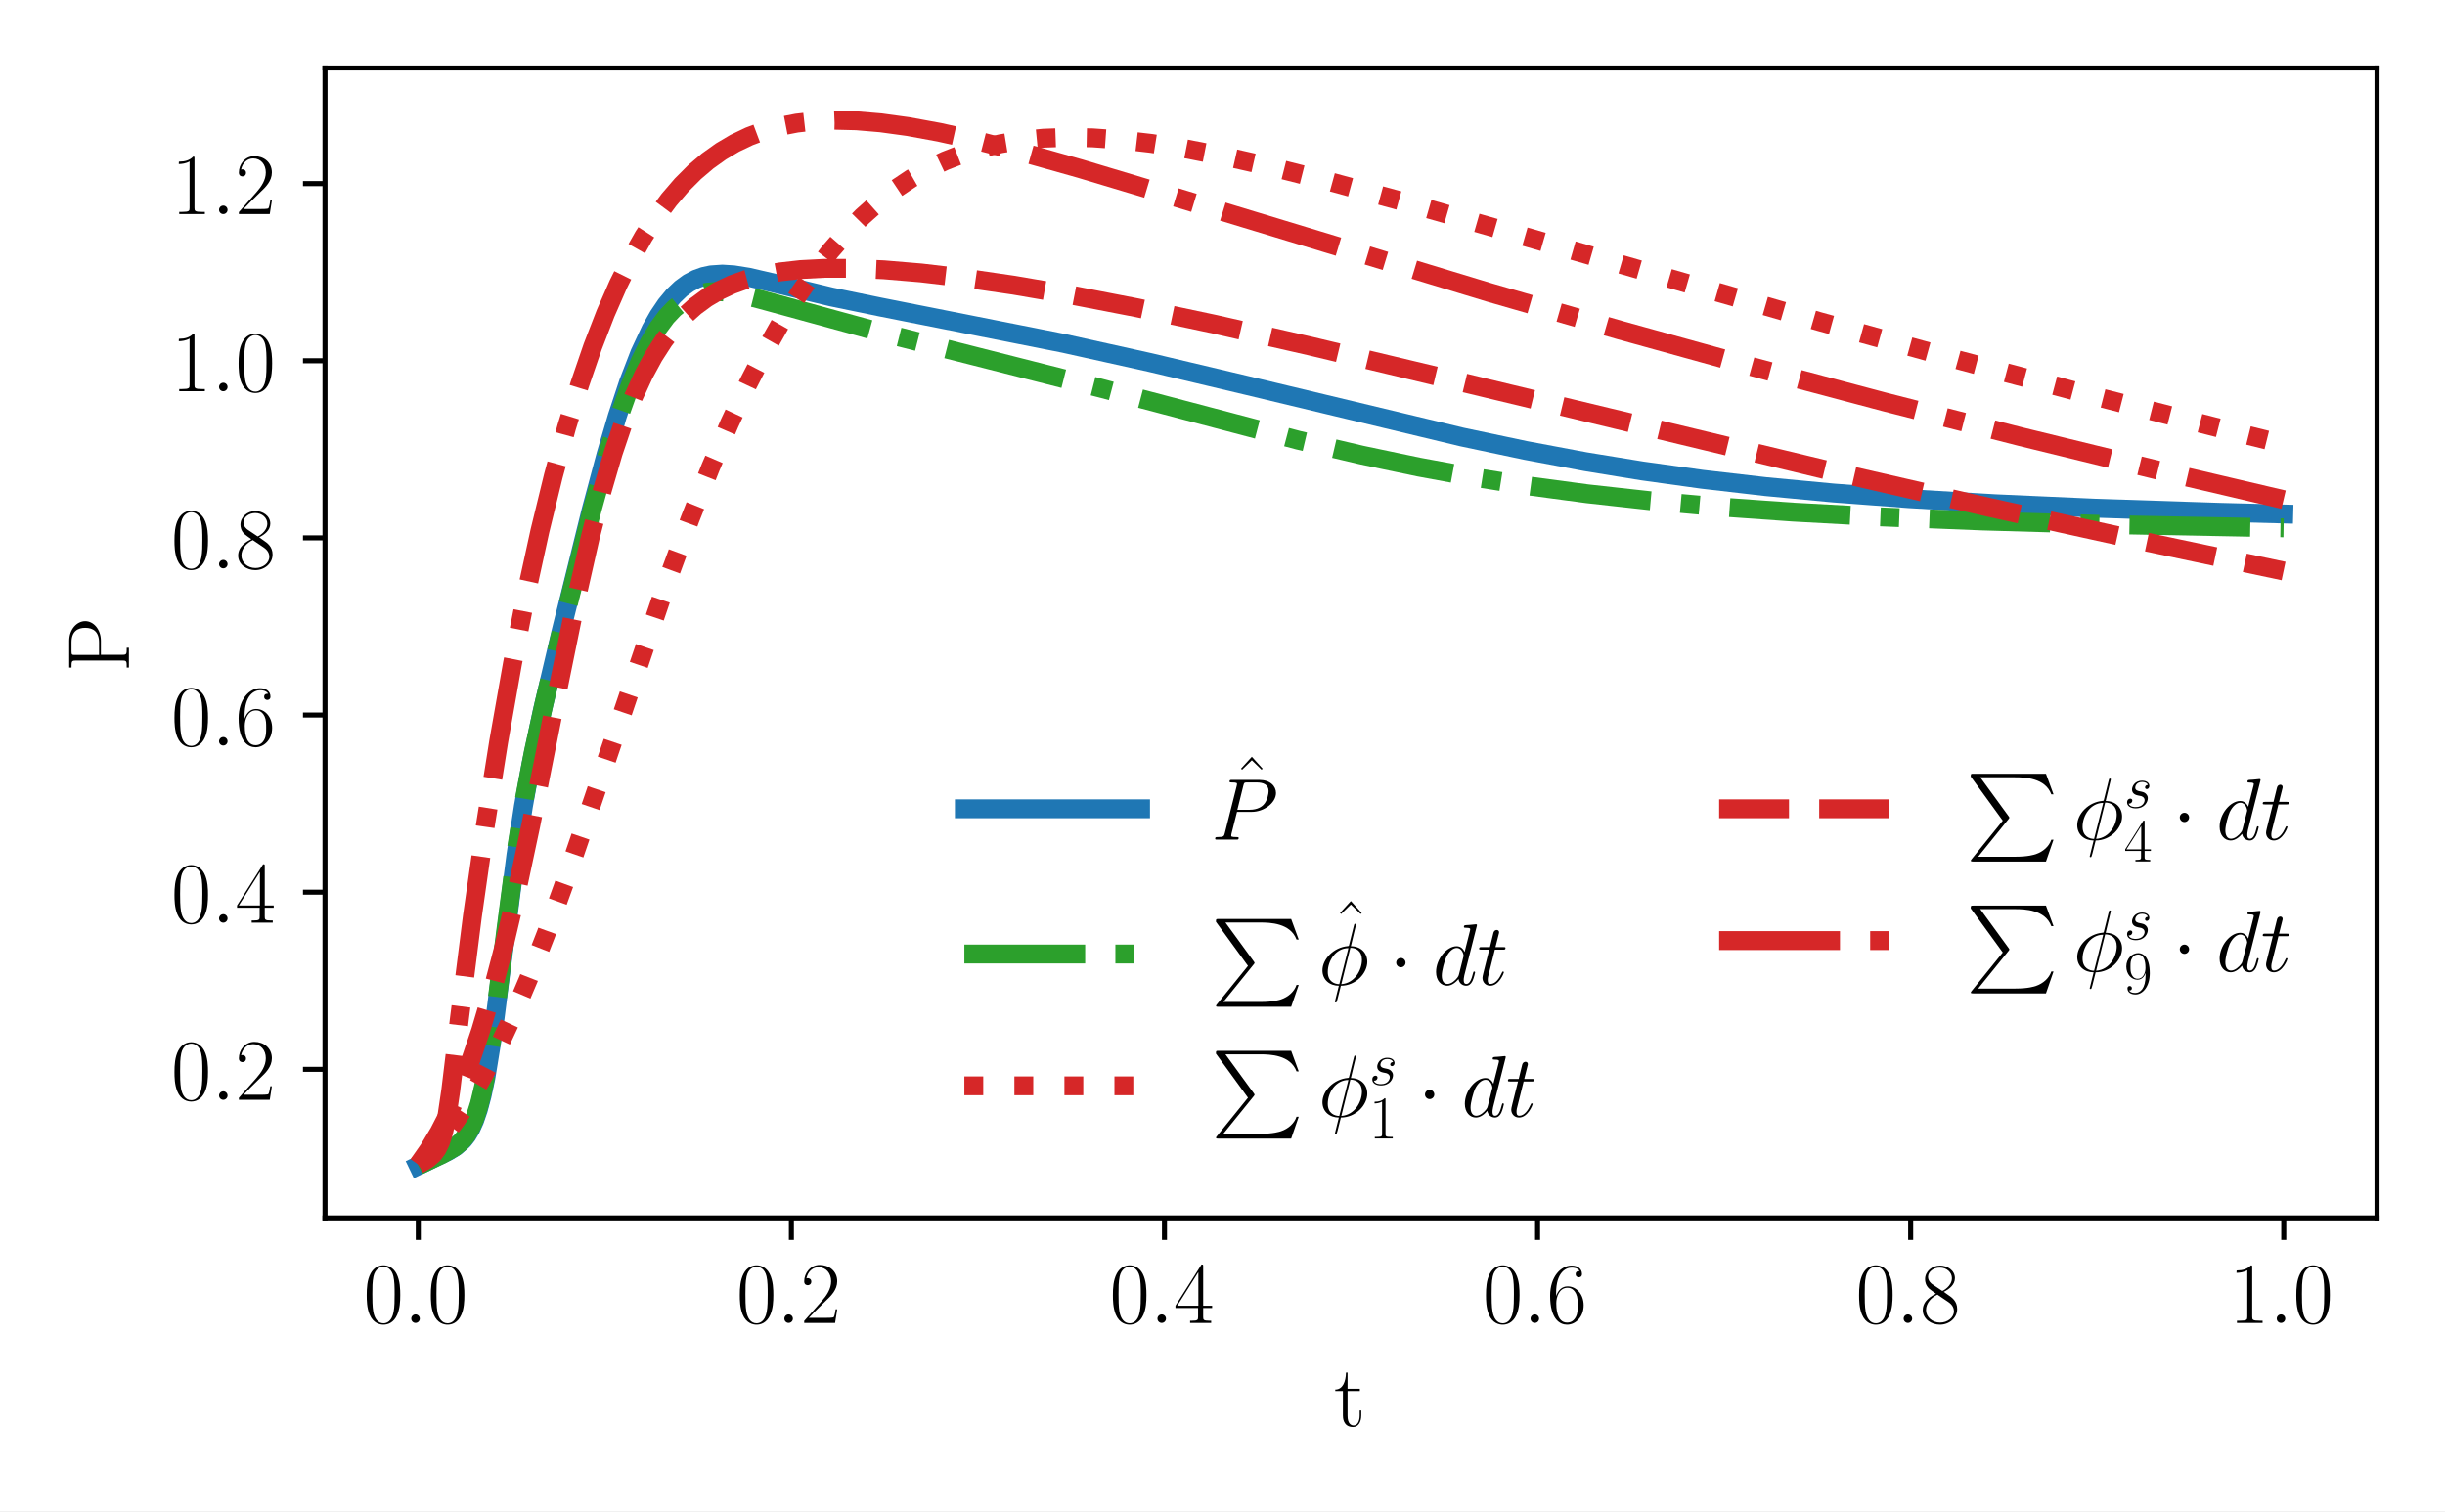
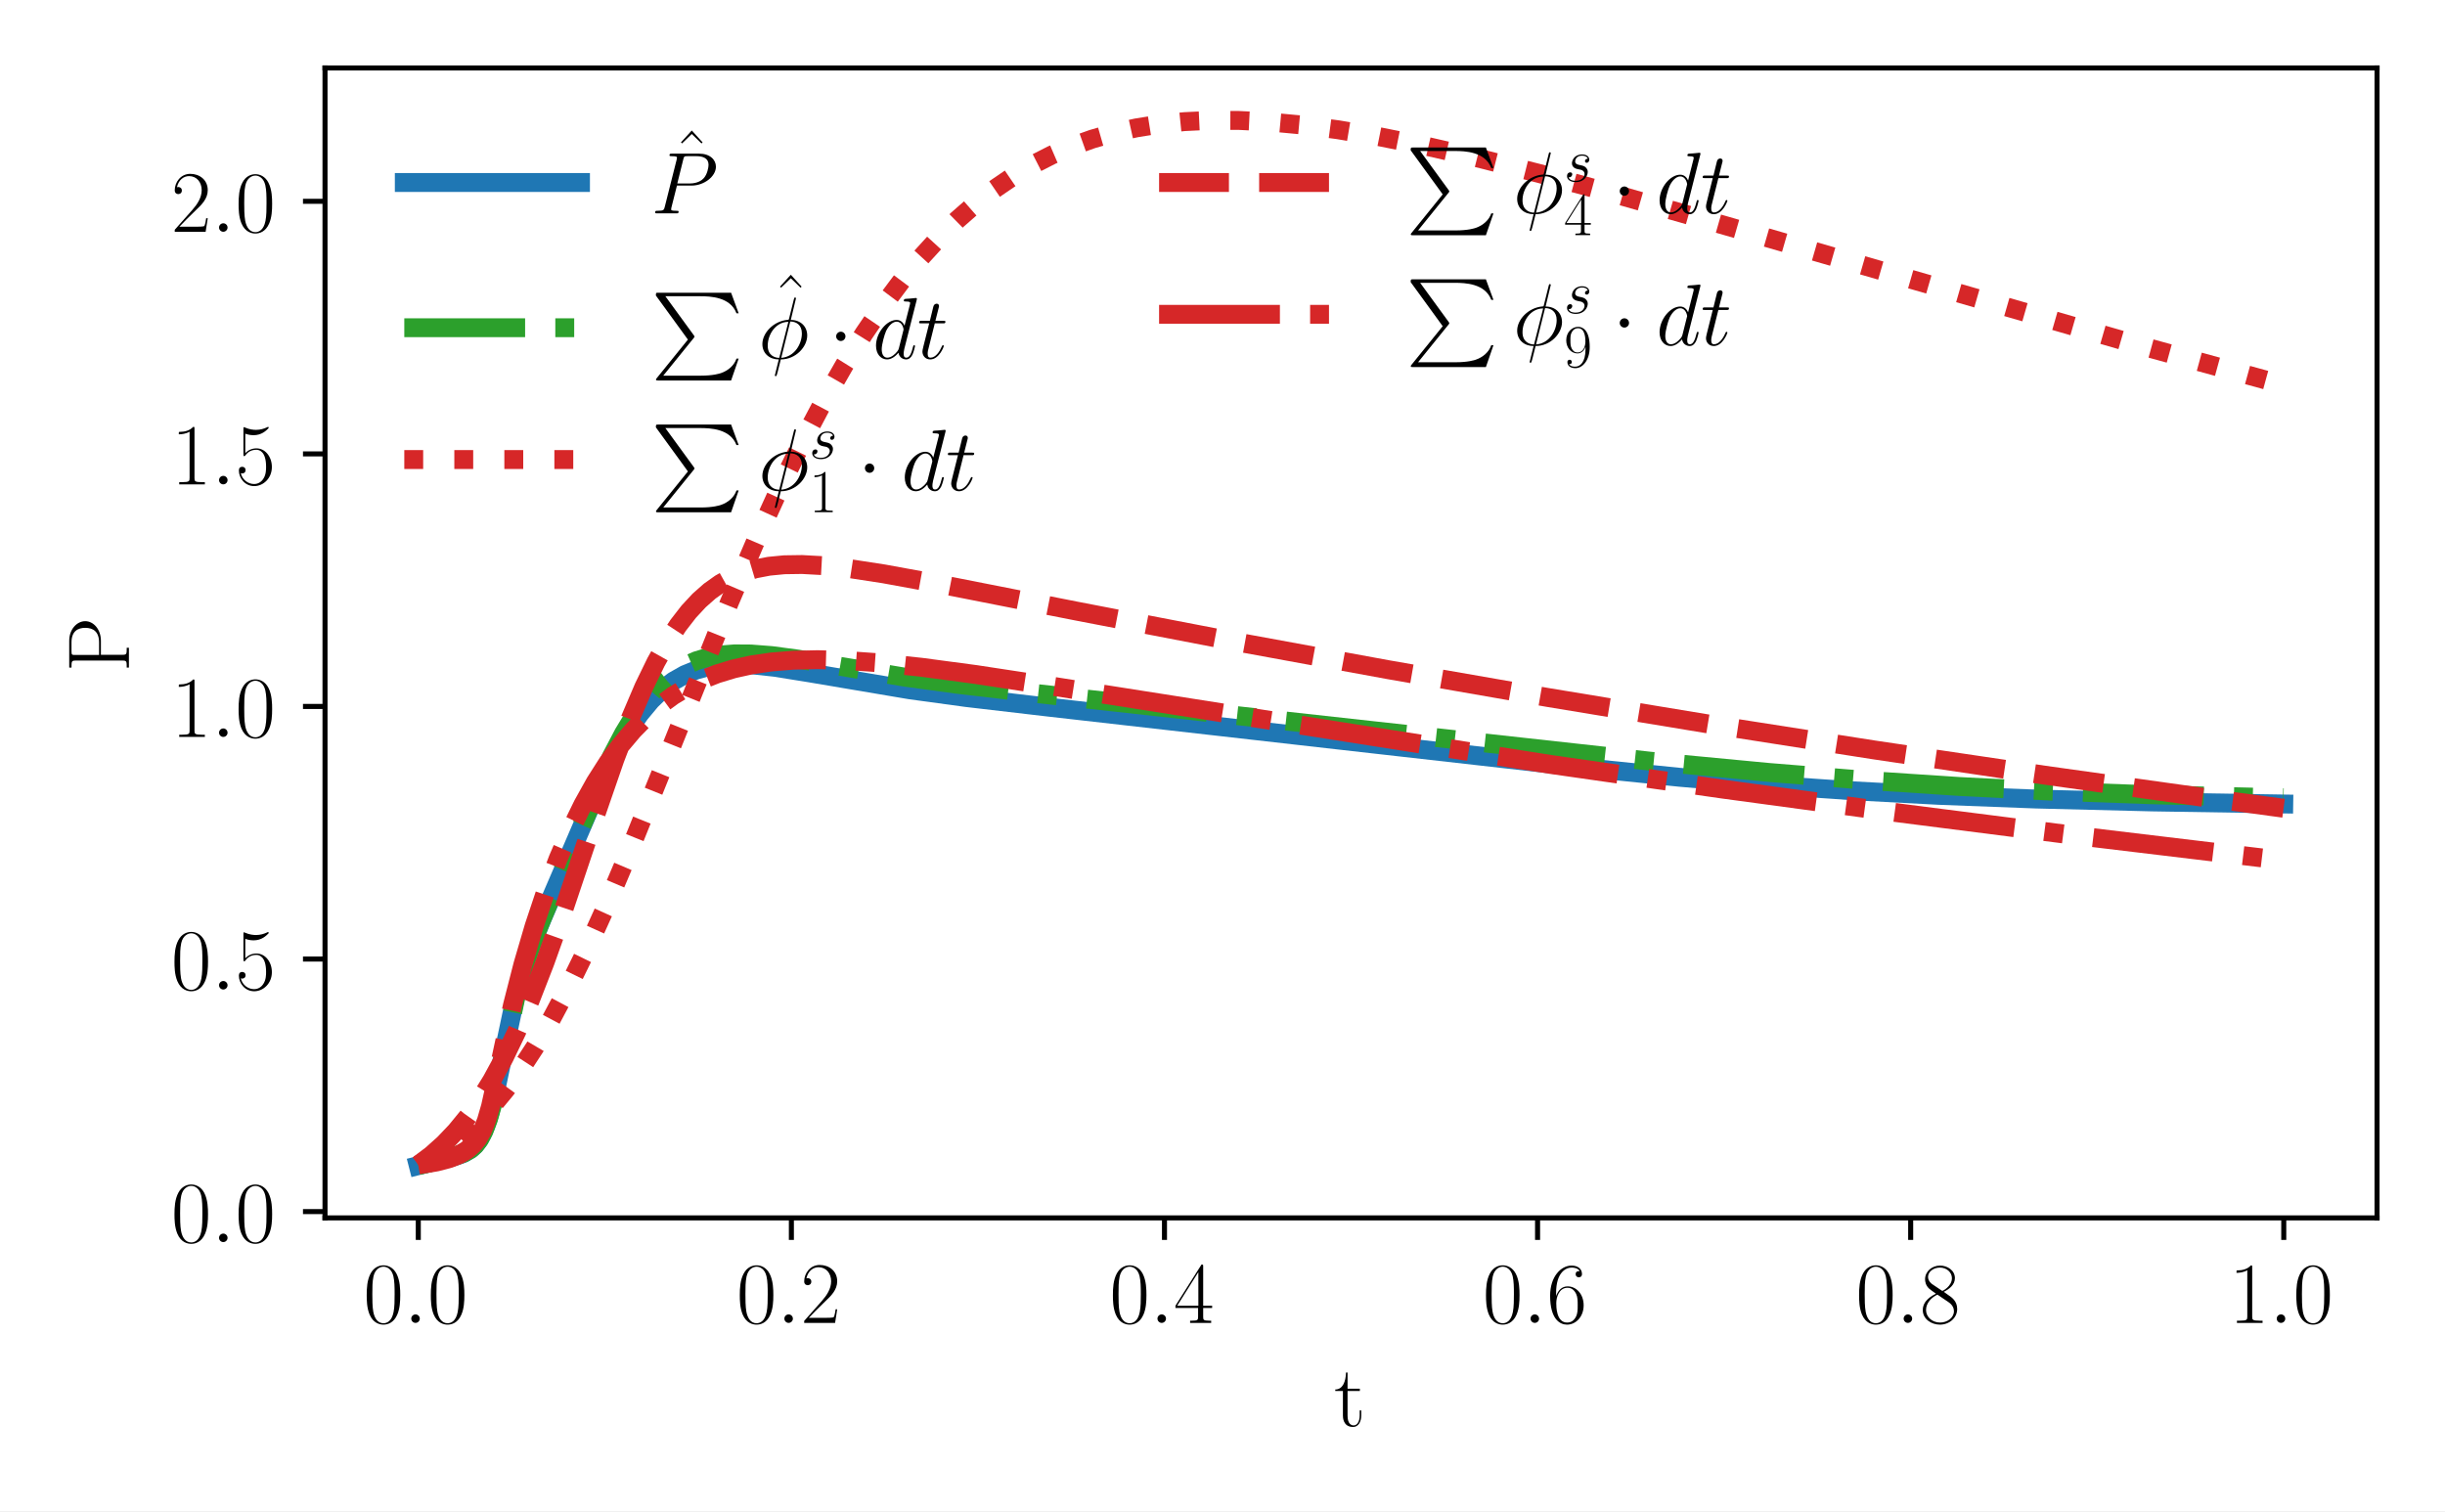
<svg xmlns="http://www.w3.org/2000/svg" xmlns:xlink="http://www.w3.org/1999/xlink" width="388.543pt" height="240.133pt" viewBox="0 0 388.543 240.133" version="1.1">
  <defs>
    <style type="text/css">*{stroke-linejoin: round; stroke-linecap: butt}</style>
  </defs>
  <g id="figure_1">
    <g id="patch_1">
      <path d="M 0 240.133  L 388.543 240.133  L 388.543 0  L 0 0  z " style="fill: #ffffff" />
    </g>
    <g id="axes_1">
      <g id="patch_2">
        <path d="M 51.648 193.537  L 377.743 193.537  L 377.743 10.8  L 51.648 10.8  z " style="fill: #ffffff" />
      </g>
      <g id="matplotlib.axis_1">
        <g id="xtick_1">
          <g id="line2d_1">
            <defs>
-               <path id="m89c9bf4380" d="M 0 0  L 0 3.5  " style="stroke: #000000; stroke-width: 0.8" />
-             </defs>
-             <g>
-               <use xlink:href="#m89c9bf4380" x="66.471" y="193.537" style="stroke: #000000; stroke-width: 0.8" />
+               <path id="mf6d05bd26b" d="M 0 0  L 0 3.5  " style="stroke: #000000; stroke-width: 0.8" />
+             </defs>
+             <g>
+               <use xlink:href="#mf6d05bd26b" x="66.471" y="193.537" style="stroke: #000000; stroke-width: 0.8" />
            </g>
          </g>
          <g id="text_1">
            <g transform="translate(57.74567 210.2228) scale(0.14 -0.14)">
              <defs>
                <path id="CMR17-30" d="M 2688 2025  C 2688 2416 2682 3080 2413 3591  C 2176 4039 1798 4198 1466 4198  C 1158 4198 768 4058 525 3597  C 269 3118 243 2524 243 2025  C 243 1661 250 1106 448 619  C 723 -39 1216 -128 1466 -128  C 1760 -128 2208 -7 2470 600  C 2662 1042 2688 1559 2688 2025  z M 1466 -26  C 1056 -26 813 325 723 812  C 653 1188 653 1738 653 2096  C 653 2588 653 2997 736 3387  C 858 3929 1216 4096 1466 4096  C 1728 4096 2067 3923 2189 3400  C 2272 3036 2278 2607 2278 2096  C 2278 1680 2278 1169 2202 792  C 2067 95 1690 -26 1466 -26  z " transform="scale(0.015625)" />
                <path id="CMMI12-3a" d="M 1178 307  C 1178 492 1024 619 870 619  C 685 619 557 466 557 313  C 557 128 710 0 864 0  C 1050 0 1178 153 1178 307  z " transform="scale(0.015625)" />
              </defs>
              <use xlink:href="#CMR17-30" transform="scale(0.996264)" />
              <use xlink:href="#CMMI12-3a" transform="translate(45.69048 0) scale(0.996264)" />
              <use xlink:href="#CMR17-30" transform="translate(72.78765 0) scale(0.996264)" />
            </g>
          </g>
        </g>
        <g id="xtick_2">
          <g id="line2d_2">
            <g>
-               <use xlink:href="#m89c9bf4380" x="125.761" y="193.537" style="stroke: #000000; stroke-width: 0.8" />
+               <use xlink:href="#mf6d05bd26b" x="125.761" y="193.537" style="stroke: #000000; stroke-width: 0.8" />
            </g>
          </g>
          <g id="text_2">
            <g transform="translate(117.0356 210.2228) scale(0.14 -0.14)">
              <defs>
                <path id="CMR17-32" d="M 2669 989  L 2554 989  C 2490 536 2438 459 2413 420  C 2381 369 1920 369 1830 369  L 602 369  C 832 619 1280 1072 1824 1597  C 2214 1967 2669 2402 2669 3035  C 2669 3790 2067 4224 1395 4224  C 691 4224 262 3604 262 3030  C 262 2780 448 2748 525 2748  C 589 2748 781 2787 781 3010  C 781 3207 614 3264 525 3264  C 486 3264 448 3258 422 3245  C 544 3790 915 4058 1306 4058  C 1862 4058 2227 3617 2227 3035  C 2227 2479 1901 2000 1536 1584  L 262 146  L 262 0  L 2515 0  L 2669 989  z " transform="scale(0.015625)" />
              </defs>
              <use xlink:href="#CMR17-30" transform="scale(0.996264)" />
              <use xlink:href="#CMMI12-3a" transform="translate(45.69048 0) scale(0.996264)" />
              <use xlink:href="#CMR17-32" transform="translate(72.78765 0) scale(0.996264)" />
            </g>
          </g>
        </g>
        <g id="xtick_3">
          <g id="line2d_3">
            <g>
-               <use xlink:href="#m89c9bf4380" x="185.051" y="193.537" style="stroke: #000000; stroke-width: 0.8" />
+               <use xlink:href="#mf6d05bd26b" x="185.051" y="193.537" style="stroke: #000000; stroke-width: 0.8" />
            </g>
          </g>
          <g id="text_3">
            <g transform="translate(176.3255 210.2228) scale(0.14 -0.14)">
              <defs>
                <path id="CMR17-34" d="M 2150 4122  C 2150 4256 2144 4256 2029 4256  L 128 1254  L 128 1088  L 1779 1088  L 1779 457  C 1779 224 1766 160 1318 160  L 1197 160  L 1197 0  C 1402 0 1747 0 1965 0  C 2182 0 2528 0 2733 0  L 2733 160  L 2611 160  C 2163 160 2150 224 2150 457  L 2150 1088  L 2803 1088  L 2803 1254  L 2150 1254  L 2150 4122  z M 1798 3703  L 1798 1254  L 256 1254  L 1798 3703  z " transform="scale(0.015625)" />
              </defs>
              <use xlink:href="#CMR17-30" transform="scale(0.996264)" />
              <use xlink:href="#CMMI12-3a" transform="translate(45.69048 0) scale(0.996264)" />
              <use xlink:href="#CMR17-34" transform="translate(72.78765 0) scale(0.996264)" />
            </g>
          </g>
        </g>
        <g id="xtick_4">
          <g id="line2d_4">
            <g>
-               <use xlink:href="#m89c9bf4380" x="244.341" y="193.537" style="stroke: #000000; stroke-width: 0.8" />
+               <use xlink:href="#mf6d05bd26b" x="244.341" y="193.537" style="stroke: #000000; stroke-width: 0.8" />
            </g>
          </g>
          <g id="text_4">
            <g transform="translate(235.6154 210.2228) scale(0.14 -0.14)">
              <defs>
                <path id="CMR17-36" d="M 678 2176  C 678 3690 1395 4032 1811 4032  C 1946 4032 2272 4009 2400 3776  C 2298 3776 2106 3776 2106 3553  C 2106 3381 2246 3323 2336 3323  C 2394 3323 2566 3348 2566 3560  C 2566 3954 2246 4179 1805 4179  C 1043 4179 243 3390 243 1984  C 243 253 966 -128 1478 -128  C 2099 -128 2688 427 2688 1283  C 2688 2081 2170 2662 1517 2662  C 1126 2662 838 2407 678 1960  L 678 2176  z M 1478 25  C 691 25 691 1200 691 1436  C 691 1896 909 2560 1504 2560  C 1613 2560 1926 2560 2138 2120  C 2253 1870 2253 1609 2253 1289  C 2253 944 2253 690 2118 434  C 1978 171 1773 25 1478 25  z " transform="scale(0.015625)" />
              </defs>
              <use xlink:href="#CMR17-30" transform="scale(0.996264)" />
              <use xlink:href="#CMMI12-3a" transform="translate(45.69048 0) scale(0.996264)" />
              <use xlink:href="#CMR17-36" transform="translate(72.78765 0) scale(0.996264)" />
            </g>
          </g>
        </g>
        <g id="xtick_5">
          <g id="line2d_5">
            <g>
-               <use xlink:href="#m89c9bf4380" x="303.631" y="193.537" style="stroke: #000000; stroke-width: 0.8" />
+               <use xlink:href="#mf6d05bd26b" x="303.631" y="193.537" style="stroke: #000000; stroke-width: 0.8" />
            </g>
          </g>
          <g id="text_5">
            <g transform="translate(294.9053 210.2228) scale(0.14 -0.14)">
              <defs>
                <path id="CMR17-38" d="M 1741 2264  C 2144 2467 2554 2773 2554 3263  C 2554 3841 1990 4179 1472 4179  C 890 4179 378 3759 378 3180  C 378 3021 416 2747 666 2505  C 730 2442 998 2251 1171 2130  C 883 1983 211 1634 211 934  C 211 279 838 -128 1459 -128  C 2144 -128 2720 362 2720 1010  C 2720 1590 2330 1857 2074 2029  L 1741 2264  z M 902 2822  C 851 2854 595 3051 595 3351  C 595 3739 998 4032 1459 4032  C 1965 4032 2336 3676 2336 3262  C 2336 2669 1670 2331 1638 2331  C 1632 2331 1626 2331 1574 2370  L 902 2822  z M 2080 1519  C 2176 1449 2483 1240 2483 851  C 2483 381 2010 25 1472 25  C 890 25 448 438 448 940  C 448 1443 838 1862 1280 2060  L 2080 1519  z " transform="scale(0.015625)" />
              </defs>
              <use xlink:href="#CMR17-30" transform="scale(0.996264)" />
              <use xlink:href="#CMMI12-3a" transform="translate(45.69048 0) scale(0.996264)" />
              <use xlink:href="#CMR17-38" transform="translate(72.78765 0) scale(0.996264)" />
            </g>
          </g>
        </g>
        <g id="xtick_6">
          <g id="line2d_6">
            <g>
-               <use xlink:href="#m89c9bf4380" x="362.92" y="193.537" style="stroke: #000000; stroke-width: 0.8" />
+               <use xlink:href="#mf6d05bd26b" x="362.92" y="193.537" style="stroke: #000000; stroke-width: 0.8" />
            </g>
          </g>
          <g id="text_6">
            <g transform="translate(354.1952 210.2228) scale(0.14 -0.14)">
              <defs>
                <path id="CMR17-31" d="M 1702 4058  C 1702 4192 1696 4192 1606 4192  C 1357 3916 979 3827 621 3827  C 602 3827 570 3827 563 3808  C 557 3795 557 3782 557 3648  C 755 3648 1088 3686 1344 3839  L 1344 461  C 1344 236 1331 160 781 160  L 589 160  L 589 0  C 896 0 1216 0 1523 0  C 1830 0 2150 0 2458 0  L 2458 160  L 2266 160  C 1715 160 1702 230 1702 458  L 1702 4058  z " transform="scale(0.015625)" />
              </defs>
              <use xlink:href="#CMR17-31" transform="scale(0.996264)" />
              <use xlink:href="#CMMI12-3a" transform="translate(45.69048 0) scale(0.996264)" />
              <use xlink:href="#CMR17-30" transform="translate(72.78765 0) scale(0.996264)" />
            </g>
          </g>
        </g>
        <g id="text_7">
          <g transform="translate(212.0402 226.6207) scale(0.14 -0.14)">
            <defs>
              <path id="CMR17-74" d="M 966 2560  L 1862 2560  L 1862 2725  L 966 2725  L 966 3904  L 851 3904  C 838 3245 614 2668 70 2668  L 70 2560  L 627 2560  L 627 771  C 627 650 627 -64 1370 -64  C 1747 -64 1965 306 1965 777  L 1965 1140  L 1850 1140  L 1850 783  C 1850 344 1677 51 1408 51  C 1222 51 966 178 966 758  L 966 2560  z " transform="scale(0.015625)" />
            </defs>
            <use xlink:href="#CMR17-74" transform="scale(0.996264)" />
          </g>
        </g>
      </g>
      <g id="matplotlib.axis_2">
        <g id="ytick_1">
          <g id="line2d_7">
            <defs>
-               <path id="mfe5c3c0746" d="M 0 0  L -3.5 0  " style="stroke: #000000; stroke-width: 0.8" />
-             </defs>
-             <g>
-               <use xlink:href="#mfe5c3c0746" x="51.648" y="169.929" style="stroke: #000000; stroke-width: 0.8" />
+               <path id="m26bd24dd8b" d="M 0 0  L -3.5 0  " style="stroke: #000000; stroke-width: 0.8" />
+             </defs>
+             <g>
+               <use xlink:href="#m26bd24dd8b" x="51.648" y="192.539" style="stroke: #000000; stroke-width: 0.8" />
            </g>
          </g>
          <g id="text_8">
-             <g transform="translate(27.1979 174.772) scale(0.14 -0.14)">
-               <use xlink:href="#CMR17-30" transform="scale(0.996264)" />
-               <use xlink:href="#CMMI12-3a" transform="translate(45.69048 0) scale(0.996264)" />
-               <use xlink:href="#CMR17-32" transform="translate(72.78765 0) scale(0.996264)" />
+             <g transform="translate(27.1979 197.3815) scale(0.14 -0.14)">
+               <use xlink:href="#CMR17-30" transform="scale(0.996264)" />
+               <use xlink:href="#CMMI12-3a" transform="translate(45.69048 0) scale(0.996264)" />
+               <use xlink:href="#CMR17-30" transform="translate(72.78765 0) scale(0.996264)" />
            </g>
          </g>
        </g>
        <g id="ytick_2">
          <g id="line2d_8">
            <g>
-               <use xlink:href="#mfe5c3c0746" x="51.648" y="141.779" style="stroke: #000000; stroke-width: 0.8" />
+               <use xlink:href="#m26bd24dd8b" x="51.648" y="152.401" style="stroke: #000000; stroke-width: 0.8" />
            </g>
          </g>
          <g id="text_9">
-             <g transform="translate(27.1979 146.6217) scale(0.14 -0.14)">
-               <use xlink:href="#CMR17-30" transform="scale(0.996264)" />
-               <use xlink:href="#CMMI12-3a" transform="translate(45.69048 0) scale(0.996264)" />
-               <use xlink:href="#CMR17-34" transform="translate(72.78765 0) scale(0.996264)" />
+             <g transform="translate(27.1979 157.244) scale(0.14 -0.14)">
+               <defs>
+                 <path id="CMR17-35" d="M 730 3692  C 794 3666 1056 3584 1325 3584  C 1920 3584 2246 3911 2432 4100  C 2432 4157 2432 4192 2394 4192  C 2387 4192 2374 4192 2323 4163  C 2099 4058 1837 3973 1517 3973  C 1325 3973 1037 3999 723 4139  C 653 4171 640 4171 634 4171  C 602 4171 595 4164 595 4037  L 595 2203  C 595 2089 595 2057 659 2057  C 691 2057 704 2070 736 2114  C 941 2401 1222 2522 1542 2522  C 1766 2522 2246 2382 2246 1289  C 2246 1085 2246 715 2054 421  C 1894 159 1645 25 1370 25  C 947 25 518 320 403 814  C 429 807 480 795 506 795  C 589 795 749 840 749 1038  C 749 1210 627 1280 506 1280  C 358 1280 262 1190 262 1011  C 262 454 704 -128 1382 -128  C 2042 -128 2669 440 2669 1264  C 2669 2030 2170 2624 1549 2624  C 1222 2624 947 2503 730 2274  L 730 3692  z " transform="scale(0.015625)" />
+               </defs>
+               <use xlink:href="#CMR17-30" transform="scale(0.996264)" />
+               <use xlink:href="#CMMI12-3a" transform="translate(45.69048 0) scale(0.996264)" />
+               <use xlink:href="#CMR17-35" transform="translate(72.78765 0) scale(0.996264)" />
            </g>
          </g>
        </g>
        <g id="ytick_3">
          <g id="line2d_9">
            <g>
-               <use xlink:href="#mfe5c3c0746" x="51.648" y="113.628" style="stroke: #000000; stroke-width: 0.8" />
+               <use xlink:href="#m26bd24dd8b" x="51.648" y="112.264" style="stroke: #000000; stroke-width: 0.8" />
            </g>
          </g>
          <g id="text_10">
-             <g transform="translate(27.1979 118.4714) scale(0.14 -0.14)">
-               <use xlink:href="#CMR17-30" transform="scale(0.996264)" />
-               <use xlink:href="#CMMI12-3a" transform="translate(45.69048 0) scale(0.996264)" />
-               <use xlink:href="#CMR17-36" transform="translate(72.78765 0) scale(0.996264)" />
+             <g transform="translate(27.1979 117.1065) scale(0.14 -0.14)">
+               <use xlink:href="#CMR17-31" transform="scale(0.996264)" />
+               <use xlink:href="#CMMI12-3a" transform="translate(45.69048 0) scale(0.996264)" />
+               <use xlink:href="#CMR17-30" transform="translate(72.78765 0) scale(0.996264)" />
            </g>
          </g>
        </g>
        <g id="ytick_4">
          <g id="line2d_10">
            <g>
-               <use xlink:href="#mfe5c3c0746" x="51.648" y="85.478" style="stroke: #000000; stroke-width: 0.8" />
+               <use xlink:href="#m26bd24dd8b" x="51.648" y="72.126" style="stroke: #000000; stroke-width: 0.8" />
            </g>
          </g>
          <g id="text_11">
-             <g transform="translate(27.1979 90.32111) scale(0.14 -0.14)">
-               <use xlink:href="#CMR17-30" transform="scale(0.996264)" />
-               <use xlink:href="#CMMI12-3a" transform="translate(45.69048 0) scale(0.996264)" />
-               <use xlink:href="#CMR17-38" transform="translate(72.78765 0) scale(0.996264)" />
+             <g transform="translate(27.1979 76.96906) scale(0.14 -0.14)">
+               <use xlink:href="#CMR17-31" transform="scale(0.996264)" />
+               <use xlink:href="#CMMI12-3a" transform="translate(45.69048 0) scale(0.996264)" />
+               <use xlink:href="#CMR17-35" transform="translate(72.78765 0) scale(0.996264)" />
            </g>
          </g>
        </g>
        <g id="ytick_5">
          <g id="line2d_11">
            <g>
-               <use xlink:href="#mfe5c3c0746" x="51.648" y="57.328" style="stroke: #000000; stroke-width: 0.8" />
+               <use xlink:href="#m26bd24dd8b" x="51.648" y="31.989" style="stroke: #000000; stroke-width: 0.8" />
            </g>
          </g>
          <g id="text_12">
-             <g transform="translate(27.1979 62.17083) scale(0.14 -0.14)">
-               <use xlink:href="#CMR17-31" transform="scale(0.996264)" />
-               <use xlink:href="#CMMI12-3a" transform="translate(45.69048 0) scale(0.996264)" />
-               <use xlink:href="#CMR17-30" transform="translate(72.78765 0) scale(0.996264)" />
-             </g>
-           </g>
-         </g>
-         <g id="ytick_6">
-           <g id="line2d_12">
-             <g>
-               <use xlink:href="#mfe5c3c0746" x="51.648" y="29.178" style="stroke: #000000; stroke-width: 0.8" />
-             </g>
-           </g>
-           <g id="text_13">
-             <g transform="translate(27.1979 34.02054) scale(0.14 -0.14)">
-               <use xlink:href="#CMR17-31" transform="scale(0.996264)" />
-               <use xlink:href="#CMMI12-3a" transform="translate(45.69048 0) scale(0.996264)" />
-               <use xlink:href="#CMR17-32" transform="translate(72.78765 0) scale(0.996264)" />
-             </g>
-           </g>
-         </g>
-         <g id="text_14">
+             <g transform="translate(27.1979 36.83158) scale(0.14 -0.14)">
+               <use xlink:href="#CMR17-32" transform="scale(0.996264)" />
+               <use xlink:href="#CMMI12-3a" transform="translate(45.69048 0) scale(0.996264)" />
+               <use xlink:href="#CMR17-30" transform="translate(72.78765 0) scale(0.996264)" />
+             </g>
+           </g>
+         </g>
+         <g id="text_13">
          <g transform="translate(20.48588 106.8144) rotate(-90) scale(0.14 -0.14)">
            <defs>
              <path id="CMR17-50" d="M 1267 2042  L 2291 2042  C 3117 2042 3718 2578 3718 3184  C 3718 3791 3130 4352 2291 4352  L 333 4352  L 333 4186  C 774 4186 845 4186 845 3899  L 845 446  C 845 160 774 160 333 160  L 333 0  C 518 0 858 0 1056 0  C 1254 0 1594 0 1779 0  L 1779 160  C 1338 160 1267 160 1267 446  L 1267 2042  z M 1254 2176  L 1254 3938  C 1254 4155 1267 4186 1523 4186  L 2170 4186  C 2995 4186 3232 3714 3232 3184  C 3232 2604 2950 2176 2170 2176  L 1254 2176  z " transform="scale(0.015625)" />
            </defs>
            <use xlink:href="#CMR17-50" transform="scale(0.996264)" />
          </g>
        </g>
      </g>
+       <g id="line2d_12">
+         <path d="M 66.471 185.231  L 72.436 183.718  L 73.629 183.29  L 74.821 182.595  L 75.418 182.05  L 76.014 181.295  L 76.611 180.259  L 77.207 178.869  L 77.804 177.067  L 78.997 172.219  L 81.979 158.086  L 83.172 153.846  L 84.365 150.415  L 86.155 146.012  L 95.699 123.828  L 98.084 119.109  L 99.874 116.059  L 101.663 113.459  L 103.453 111.307  L 105.242 109.576  L 107.032 108.226  L 108.821 107.212  L 110.61 106.483  L 112.4 105.994  L 114.189 105.702  L 116.575 105.554  L 119.557 105.654  L 123.136 106.042  L 128.504 106.902  L 144.609 109.623  L 153.557 110.845  L 166.679 112.378  L 212.608 117.592  L 248.397 121.637  L 266.888 123.517  L 281.204 124.75  L 294.326 125.661  L 308.045 126.388  L 323.553 126.975  L 342.044 127.438  L 362.92 127.762  L 362.92 127.762  " clip-path="url(#p0ca698cb3c)" style="fill: none; stroke: #1f77b4; stroke-width: 3; stroke-linecap: square" />
+       </g>
      <g id="line2d_13">
-         <path d="M 66.471 185.231  L 71.243 182.935  L 72.436 182.2  L 73.629 181.14  L 74.225 180.378  L 74.821 179.376  L 75.418 178.054  L 76.014 176.322  L 76.611 174.093  L 77.207 171.298  L 78.4 163.938  L 80.19 149.823  L 81.979 135.917  L 83.172 128.141  L 84.365 121.539  L 86.155 113.059  L 89.137 100.424  L 93.909 81.155  L 96.295 72.244  L 98.084 66.173  L 99.874 60.775  L 101.663 56.138  L 103.453 52.308  L 104.646 50.201  L 105.839 48.439  L 107.032 47  L 108.224 45.861  L 109.417 44.991  L 110.61 44.358  L 111.803 43.931  L 112.996 43.676  L 114.786 43.555  L 116.575 43.666  L 118.961 44.048  L 123.136 45.02  L 132.083 47.179  L 139.838 48.776  L 169.066 54.568  L 182.784 57.611  L 198.292 61.286  L 232.292 69.439  L 242.433 71.581  L 251.976 73.371  L 260.923 74.83  L 270.467 76.157  L 280.607 77.33  L 291.344 78.342  L 303.273 79.24  L 316.992 80.047  L 333.097 80.766  L 352.781 81.415  L 362.92 81.678  L 362.92 81.678  " clip-path="url(#p3d49e9d768)" style="fill: none; stroke: #1f77b4; stroke-width: 3; stroke-linecap: square" />
+         <path d="M 66.471 185.231  L 71.748 183.894  L 73.734 183.22  L 74.742 182.648  L 75.513 181.967  L 76.224 181.027  L 76.906 179.728  L 77.617 177.846  L 78.388 175.122  L 79.367 170.743  L 82.301 156.961  L 83.428 153.068  L 84.703 149.474  L 86.689 144.637  L 97.153 120.249  L 99.11 116.529  L 100.889 113.601  L 102.549 111.287  L 104.15 109.433  L 105.751 107.918  L 107.351 106.703  L 108.982 105.74  L 110.672 104.999  L 112.48 104.452  L 114.466 104.089  L 116.719 103.909  L 119.358 103.926  L 122.589 104.176  L 126.798 104.738  L 133.646 105.911  L 143.755 107.603  L 152.026 108.733  L 164.892 110.232  L 262.246 120.963  L 281.041 122.747  L 296.723 124.018  L 311.457 124.988  L 326.131 125.73  L 341.902 126.298  L 360.104 126.722  L 362.891 126.77  L 362.891 126.77  " clip-path="url(#p0ca698cb3c)" style="fill: none; stroke-dasharray: 19.2,4.8,3,4.8; stroke-dashoffset: 0; stroke: #2ca02c; stroke-width: 3" />
      </g>
      <g id="line2d_14">
-         <path d="M 66.471 185.231  L 70.325 183.401  L 72.222 182.302  L 73.26 181.437  L 74.06 180.476  L 74.801 179.229  L 75.483 177.643  L 76.195 175.398  L 76.936 172.278  L 77.766 167.72  L 78.744 160.986  L 80.345 148.089  L 82.094 134.75  L 83.369 126.765  L 84.762 119.464  L 86.481 111.685  L 89.564 98.912  L 93.981 81.422  L 96.472 72.398  L 98.488 65.9  L 100.207 61.067  L 101.748 57.369  L 103.201 54.434  L 104.594 52.107  L 105.899 50.35  L 107.144 49.032  L 108.389 48.026  L 109.664 47.275  L 110.998 46.744  L 112.391 46.429  L 113.903 46.319  L 115.622 46.426  L 117.727 46.79  L 120.781 47.566  L 139.486 52.681  L 174.734 61.633  L 206.306 69.953  L 216.385 72.318  L 225.457 74.222  L 234.232 75.838  L 243.066 77.238  L 252.256 78.467  L 262.157 79.563  L 272.948 80.53  L 284.984 81.383  L 298.769 82.134  L 315.044 82.792  L 334.758 83.356  L 359.393 83.823  L 362.891 83.874  L 362.891 83.874  " clip-path="url(#p3d49e9d768)" style="fill: none; stroke-dasharray: 19.2,4.8,3,4.8; stroke-dashoffset: 0; stroke: #2ca02c; stroke-width: 3" />
+         <path d="M 66.471 185.115  L 69.05 183.634  L 71.481 181.983  L 73.793 180.145  L 76.017 178.095  L 78.21 175.767  L 80.404 173.109  L 82.657 170.024  L 84.999 166.431  L 87.46 162.24  L 90.068 157.348  L 92.914 151.529  L 96.116 144.458  L 99.91 135.509  L 105.098 122.647  L 115.919 95.703  L 120.306 85.463  L 124.13 77.088  L 127.658 69.887  L 130.978 63.604  L 134.18 58.013  L 137.293 53.02  L 140.317 48.583  L 143.311 44.582  L 146.246 41.025  L 149.18 37.814  L 152.115 34.932  L 155.05 32.361  L 158.015 30.059  L 161.009 28.017  L 164.033 26.222  L 167.145 24.635  L 170.347 23.255  L 173.608 22.091  L 177.017 21.111  L 180.574 20.323  L 184.31 19.726  L 188.223 19.328  L 192.403 19.128  L 196.879 19.14  L 201.682 19.378  L 206.929 19.865  L 212.65 20.622  L 219.024 21.693  L 226.287 23.147  L 234.706 25.071  L 244.548 27.555  L 257.118 30.973  L 274.43 35.927  L 340.064 54.901  L 362.594 61.084  L 362.891 61.164  L 362.891 61.164  " clip-path="url(#p0ca698cb3c)" style="fill: none; stroke-dasharray: 3,4.95; stroke-dashoffset: 0; stroke: #d62728; stroke-width: 3" />
      </g>
      <g id="line2d_15">
-         <path d="M 66.471 185.064  L 68.576 182.917  L 70.621 180.512  L 72.637 177.797  L 74.712 174.619  L 76.847 170.934  L 79.07 166.64  L 81.412 161.626  L 83.961 155.626  L 86.778 148.408  L 90.039 139.413  L 94.278 127.018  L 105.988 92.43  L 109.664 82.468  L 112.925 74.255  L 115.948 67.227  L 118.824 61.097  L 121.581 55.734  L 124.249 51.019  L 126.858 46.851  L 129.437 43.143  L 131.986 39.862  L 134.506 36.973  L 137.056 34.388  L 139.605 32.117  L 142.184 30.117  L 144.793 28.373  L 147.461 26.857  L 150.188 25.56  L 153.005 24.464  L 155.969 23.551  L 159.052 22.834  L 162.343 22.301  L 165.841 21.963  L 169.576 21.828  L 173.608 21.906  L 178.055 22.219  L 182.976 22.792  L 188.46 23.657  L 194.804 24.89  L 202.186 26.558  L 211.168 28.822  L 222.996 32.049  L 240.902 37.191  L 289.105 51.099  L 311.664 57.33  L 333.513 63.138  L 355.42 68.733  L 362.891 70.589  L 362.891 70.589  " clip-path="url(#p3d49e9d768)" style="fill: none; stroke-dasharray: 3,4.95; stroke-dashoffset: 0; stroke: #d62728; stroke-width: 3" />
+         <path d="M 66.471 185.115  L 68.546 183.555  L 70.532 181.781  L 72.459 179.759  L 74.357 177.442  L 76.254 174.766  L 78.151 171.699  L 80.108 168.102  L 82.123 163.918  L 84.258 158.962  L 86.6 152.944  L 89.357 145.216  L 93.952 131.541  L 97.717 120.646  L 100.207 114.106  L 102.312 109.179  L 104.239 105.217  L 106.047 101.997  L 107.766 99.375  L 109.456 97.196  L 111.116 95.411  L 112.776 93.944  L 114.466 92.741  L 116.215 91.765  L 118.053 90.991  L 120.039 90.397  L 122.203 89.983  L 124.634 89.748  L 127.451 89.707  L 130.801 89.89  L 134.951 90.349  L 140.465 91.196  L 148.854 92.73  L 171.058 97.107  L 196.642 102.032  L 220.684 106.436  L 246.001 110.843  L 271.673 115.081  L 297.791 119.167  L 324.856 123.174  L 352.397 127.027  L 362.891 128.438  L 362.891 128.438  " clip-path="url(#p0ca698cb3c)" style="fill: none; stroke-dasharray: 11.1,4.8; stroke-dashoffset: 0; stroke: #d62728; stroke-width: 3" />
      </g>
      <g id="line2d_16">
-         <path d="M 66.471 185.064  L 68.131 182.691  L 69.762 179.966  L 71.392 176.798  L 73.022 173.132  L 74.683 168.832  L 76.372 163.818  L 78.121 157.911  L 79.959 150.901  L 81.975 142.306  L 84.347 131.165  L 88.112 112.213  L 91.58 95.184  L 93.804 85.359  L 95.701 77.939  L 97.45 71.96  L 99.11 67.049  L 100.711 62.979  L 102.312 59.507  L 103.883 56.615  L 105.484 54.129  L 107.085 52.043  L 108.745 50.238  L 110.464 48.693  L 112.272 47.362  L 114.199 46.219  L 116.304 45.232  L 118.587 44.409  L 121.136 43.731  L 123.982 43.206  L 127.243 42.837  L 131.008 42.64  L 135.366 42.642  L 140.465 42.874  L 146.364 43.369  L 153.182 44.167  L 161.098 45.322  L 170.228 46.887  L 180.752 48.923  L 193.085 51.542  L 208.174 54.978  L 230.111 60.22  L 290.35 74.715  L 316.141 80.637  L 340.776 86.066  L 362.891 90.742  L 362.891 90.742  " clip-path="url(#p3d49e9d768)" style="fill: none; stroke-dasharray: 11.1,4.8; stroke-dashoffset: 0; stroke: #d62728; stroke-width: 3" />
-       </g>
-       <g id="line2d_17">
-         <path d="M 66.471 185.064  L 67.983 184.171  L 68.843 183.415  L 69.465 182.583  L 69.999 181.492  L 70.503 179.905  L 71.007 177.504  L 71.629 173.297  L 73.022 161.758  L 75.068 145.616  L 77.114 131.269  L 79.248 117.84  L 81.442 105.427  L 83.635 94.266  L 85.799 84.376  L 87.934 75.63  L 90.039 67.914  L 92.114 61.123  L 94.189 55.081  L 96.234 49.8  L 98.25 45.195  L 100.266 41.135  L 102.282 37.569  L 104.298 34.451  L 106.314 31.74  L 108.33 29.394  L 110.375 27.349  L 112.45 25.584  L 114.585 24.058  L 116.778 22.762  L 119.061 21.672  L 121.433 20.784  L 123.953 20.08  L 126.621 19.565  L 129.496 19.238  L 132.638 19.108  L 136.107 19.193  L 139.961 19.518  L 144.319 20.115  L 149.269 21.022  L 155.169 22.336  L 162.343 24.172  L 171.651 26.794  L 185.288 30.885  L 236.752 46.498  L 257.503 52.478  L 278.61 58.324  L 299.48 63.873  L 321.062 69.378  L 343.029 74.747  L 362.891 79.406  L 362.891 79.406  " clip-path="url(#p3d49e9d768)" style="fill: none; stroke-dasharray: 19.2,4.8,3,4.8; stroke-dashoffset: 0; stroke: #d62728; stroke-width: 3" />
+         <path d="M 66.471 185.115  L 69.376 184.651  L 71.451 184.106  L 72.993 183.482  L 74.179 182.772  L 75.127 181.954  L 75.928 180.97  L 76.639 179.724  L 77.291 178.101  L 77.944 175.852  L 78.833 171.855  L 81.442 159.722  L 83.102 153.248  L 84.88 147.188  L 86.748 141.594  L 88.675 136.506  L 90.632 131.952  L 92.618 127.884  L 94.604 124.316  L 96.59 121.196  L 98.606 118.44  L 100.622 116.056  L 102.667 113.974  L 104.772 112.149  L 106.936 110.568  L 109.16 109.218  L 111.502 108.056  L 113.962 107.085  L 116.601 106.284  L 119.446 105.655  L 122.559 105.198  L 126.028 104.918  L 129.941 104.83  L 134.447 104.956  L 139.783 105.333  L 146.394 106.034  L 155.05 107.188  L 167.827 109.135  L 246.505 121.493  L 273.837 125.408  L 301.941 129.211  L 330.993 132.916  L 360.519 136.459  L 362.891 136.734  L 362.891 136.734  " clip-path="url(#p0ca698cb3c)" style="fill: none; stroke-dasharray: 19.2,4.8,3,4.8; stroke-dashoffset: 0; stroke: #d62728; stroke-width: 3" />
      </g>
      <g id="patch_3">
        <path d="M 51.648 193.537  L 51.648 10.8  " style="fill: none; stroke: #000000; stroke-width: 0.8; stroke-linejoin: miter; stroke-linecap: square" />
      </g>
      <g id="patch_4">
        <path d="M 377.743 193.537  L 377.743 10.8  " style="fill: none; stroke: #000000; stroke-width: 0.8; stroke-linejoin: miter; stroke-linecap: square" />
      </g>
      <g id="patch_5">
        <path d="M 51.648 193.537  L 377.743 193.537  " style="fill: none; stroke: #000000; stroke-width: 0.8; stroke-linejoin: miter; stroke-linecap: square" />
      </g>
      <g id="patch_6">
        <path d="M 51.648 10.8  L 377.743 10.8  " style="fill: none; stroke: #000000; stroke-width: 0.8; stroke-linejoin: miter; stroke-linecap: square" />
      </g>
      <g id="legend_1">
-         <g id="line2d_18">
-           <path d="M 153.249 128.524  L 167.249 128.524  L 181.249 128.524  " style="fill: none; stroke: #1f77b4; stroke-width: 3; stroke-linecap: square" />
-         </g>
-         <g id="text_15">
-           <g transform="translate(192.4494 133.4235) scale(0.14 -0.14)">
+         <g id="line2d_17">
+           <path d="M 64.248 29  L 78.248 29  L 92.248 29  " style="fill: none; stroke: #1f77b4; stroke-width: 3; stroke-linecap: square" />
+         </g>
+         <g id="text_14">
+           <g transform="translate(103.4485 33.89951) scale(0.14 -0.14)">
            <defs>
              <path id="CMR17-5e" d="M 1466 4421  L 678 3555  L 755 3478  L 1466 4166  L 2176 3478  L 2253 3555  L 1466 4421  z " transform="scale(0.015625)" />
              <path id="CMMI12-50" d="M 1894 2023  L 2970 2023  C 3853 2023 4736 2673 4736 3401  C 4736 3898 4314 4352 3507 4352  L 1530 4352  C 1408 4352 1350 4352 1350 4231  C 1350 4167 1408 4167 1504 4167  C 1894 4167 1894 4116 1894 4046  C 1894 4034 1894 3995 1869 3899  L 1005 472  C 947 249 934 185 486 185  C 365 185 301 185 301 70  C 301 0 358 0 397 0  C 518 0 646 0 768 0  L 1517 0  C 1638 0 1773 0 1894 0  C 1946 0 2016 0 2016 121  C 2016 185 1958 185 1862 185  C 1478 185 1472 230 1472 293  C 1472 325 1478 369 1485 401  L 1894 2023  z M 2355 3930  C 2413 4167 2438 4167 2688 4167  L 3322 4167  C 3802 4167 4198 4013 4198 3535  C 4198 3369 4115 2827 3821 2534  C 3712 2419 3405 2176 2822 2176  L 1920 2176  L 2355 3930  z " transform="scale(0.015625)" />
            </defs>
            <use xlink:href="#CMR17-5e" transform="translate(23.49683 25.18973) scale(0.996264)" />
            <use xlink:href="#CMMI12-50" transform="scale(0.996264)" />
          </g>
        </g>
-         <g id="line2d_19">
-           <path d="M 153.249 151.602  L 167.249 151.602  L 181.249 151.602  " style="fill: none; stroke-dasharray: 19.2,4.8,3,4.8; stroke-dashoffset: 0; stroke: #2ca02c; stroke-width: 3" />
-         </g>
-         <g id="text_16">
-           <g transform="translate(192.4494 156.5021) scale(0.14 -0.14)">
+         <g id="line2d_18">
+           <path d="M 64.248 52.078  L 78.248 52.078  L 92.248 52.078  " style="fill: none; stroke-dasharray: 19.2,4.8,3,4.8; stroke-dashoffset: 0; stroke: #2ca02c; stroke-width: 3" />
+         </g>
+         <g id="text_15">
+           <g transform="translate(103.4485 56.97802) scale(0.14 -0.14)">
            <defs>
              <path id="CMEX10-50" d="M 2694 -3418  L 422 -6227  C 371 -6291 365 -6304 365 -6330  C 365 -6400 422 -6400 538 -6400  L 5843 -6400  L 6394 -4806  L 6234 -4806  C 6074 -5286 5645 -5677 5101 -5862  C 4998 -5894 4557 -6048 3616 -6048  L 896 -6048  L 3117 -3302  C 3162 -3245 3174 -3226 3174 -3200  C 3174 -3174 3168 -3168 3130 -3110  L 1050 -256  L 3584 -256  C 4314 -256 5786 -301 6234 -1498  L 6394 -1498  L 5843 0  L 538 0  C 365 0 358 -6 358 -205  L 2694 -3418  z " transform="scale(0.015625)" />
              <path id="CMMI12-1e" d="M 2752 4390  C 2752 4448 2707 4448 2688 4448  C 2630 4448 2624 4435 2598 4326  L 2253 2939  C 2234 2856 2227 2849 2221 2843  C 2214 2830 2170 2824 2157 2824  C 1107 2734 301 1864 301 1057  C 301 361 832 -64 1498 -64  C 1446 -261 1402 -463 1350 -659  C 1261 -995 1210 -1204 1210 -1229  C 1210 -1241 1210 -1280 1274 -1280  C 1293 -1280 1318 -1280 1331 -1254  C 1344 -1241 1382 -1089 1408 -1008  L 1645 -64  C 2739 -64 3571 854 3571 1680  C 3571 2343 3085 2816 2374 2816  L 2752 4390  z M 2336 2701  C 2758 2701 3181 2463 3181 1828  C 3181 1097 2675 128 1677 50  L 2336 2701  z M 1530 50  C 1216 50 691 220 691 938  C 691 1761 1274 2676 2195 2676  L 1530 50  z " transform="scale(0.015625)" />
              <path id="CMSY10-1" d="M 1229 1619  C 1229 1805 1075 1958 890 1958  C 704 1958 550 1805 550 1619  C 550 1433 704 1280 890 1280  C 1075 1280 1229 1433 1229 1619  z " transform="scale(0.015625)" />
              <path id="CMMI12-64" d="M 3219 4257  C 3226 4282 3238 4320 3238 4352  C 3238 4416 3174 4416 3162 4416  C 3155 4416 2842 4388 2810 4380  C 2701 4373 2605 4358 2490 4358  C 2330 4345 2285 4339 2285 4224  C 2285 4160 2336 4160 2426 4160  C 2739 4160 2746 4103 2746 4040  C 2746 4002 2733 3952 2726 3933  L 2336 2395  C 2266 2561 2093 2816 1760 2816  C 1037 2816 256 1884 256 939  C 256 307 627 -64 1062 -64  C 1414 -64 1715 211 1894 422  C 1958 45 2259 -64 2451 -64  C 2643 -64 2797 51 2912 281  C 3014 498 3104 888 3104 913  C 3104 945 3078 971 3040 971  C 2982 971 2976 939 2950 843  C 2854 466 2733 64 2470 64  C 2285 64 2272 229 2272 357  C 2272 382 2272 515 2317 694  L 3219 4257  z M 1926 760  C 1894 651 1894 639 1805 517  C 1664 338 1382 64 1082 64  C 819 64 672 300 672 677  C 672 1028 870 1743 992 2012  C 1210 2459 1510 2689 1760 2689  C 2182 2689 2266 2165 2266 2114  C 2266 2108 2246 2024 2240 2012  L 1926 760  z " transform="scale(0.015625)" />
              <path id="CMMI12-74" d="M 1286 2566  L 1875 2566  C 1997 2566 2061 2566 2061 2681  C 2061 2752 2022 2752 1894 2752  L 1331 2752  L 1568 3692  C 1594 3781 1594 3794 1594 3840  C 1594 3943 1510 4000 1427 4000  C 1376 4000 1229 3981 1178 3775  L 928 2752  L 326 2752  C 198 2752 141 2752 141 2630  C 141 2566 186 2566 307 2566  L 877 2566  L 454 881  C 403 658 384 594 384 511  C 384 211 595 -64 954 -64  C 1600 -64 1946 868 1946 912  C 1946 951 1920 970 1882 970  C 1869 970 1843 970 1830 944  C 1824 938 1818 931 1773 829  C 1638 511 1344 64 973 64  C 781 64 768 224 768 364  C 768 370 768 492 787 568  L 1286 2566  z " transform="scale(0.015625)" />
            </defs>
            <use xlink:href="#CMEX10-50" transform="translate(0 74.72045) scale(0.996264)" />
            <use xlink:href="#CMR17-5e" transform="translate(135.917 26.29662) scale(0.996264)" />
            <use xlink:href="#CMMI12-1e" transform="translate(121.766 0) scale(0.996264)" />
            <use xlink:href="#CMSY10-1" transform="translate(201.6393 0) scale(0.996264)" />
            <use xlink:href="#CMMI12-64" transform="translate(251.4526 0) scale(0.996264)" />
            <use xlink:href="#CMMI12-74" transform="translate(302.1417 0) scale(0.996264)" />
          </g>
        </g>
-         <g id="line2d_20">
-           <path d="M 153.249 172.55  L 167.249 172.55  L 181.249 172.55  " style="fill: none; stroke-dasharray: 3,4.95; stroke-dashoffset: 0; stroke: #d62728; stroke-width: 3" />
-         </g>
-         <g id="text_17">
-           <g transform="translate(192.4494 177.4499) scale(0.14 -0.14)">
+         <g id="line2d_19">
+           <path d="M 64.248 73.026  L 78.248 73.026  L 92.248 73.026  " style="fill: none; stroke-dasharray: 3,4.95; stroke-dashoffset: 0; stroke: #d62728; stroke-width: 3" />
+         </g>
+         <g id="text_16">
+           <g transform="translate(103.4485 77.9259) scale(0.14 -0.14)">
            <defs>
              <path id="CMMI12-73" d="M 1459 1280  C 1568 1261 1741 1223 1779 1216  C 1862 1192 2150 1090 2150 783  C 2150 586 1971 70 1229 70  C 1094 70 614 70 486 436  C 742 404 870 603 870 745  C 870 880 781 950 653 950  C 512 950 326 841 326 552  C 326 173 710 -64 1222 -64  C 2195 -64 2483 651 2483 984  C 2483 1079 2483 1258 2278 1462  C 2118 1616 1965 1648 1619 1718  C 1446 1756 1171 1814 1171 2101  C 1171 2229 1286 2689 1894 2689  C 2163 2689 2426 2589 2490 2368  C 2208 2368 2195 2125 2195 2119  C 2195 1984 2317 1946 2374 1946  C 2464 1946 2643 2015 2643 2281  C 2643 2545 2400 2816 1901 2816  C 1062 2816 838 2160 838 1899  C 838 1414 1312 1312 1459 1280  z " transform="scale(0.015625)" />
            </defs>
            <use xlink:href="#CMEX10-50" transform="translate(0 74.72045) scale(0.996264)" />
            <use xlink:href="#CMMI12-1e" transform="translate(121.766 0) scale(0.996264)" />
            <use xlink:href="#CMMI12-73" transform="translate(179.5001 36.15364) scale(0.697382)" />
            <use xlink:href="#CMR17-31" transform="translate(179.5001 -24.74017) scale(0.697382)" />
            <use xlink:href="#CMSY10-1" transform="translate(234.3024 0) scale(0.996264)" />
            <use xlink:href="#CMMI12-64" transform="translate(284.1157 0) scale(0.996264)" />
            <use xlink:href="#CMMI12-74" transform="translate(334.8048 0) scale(0.996264)" />
          </g>
        </g>
-         <g id="line2d_21">
-           <path d="M 273.196 128.524  L 287.196 128.524  L 301.196 128.524  " style="fill: none; stroke-dasharray: 11.1,4.8; stroke-dashoffset: 0; stroke: #d62728; stroke-width: 3" />
-         </g>
-         <g id="text_18">
-           <g transform="translate(312.3962 133.4235) scale(0.14 -0.14)">
+         <g id="line2d_20">
+           <path d="M 184.195 29  L 198.195 29  L 212.195 29  " style="fill: none; stroke-dasharray: 11.1,4.8; stroke-dashoffset: 0; stroke: #d62728; stroke-width: 3" />
+         </g>
+         <g id="text_17">
+           <g transform="translate(223.3953 33.89951) scale(0.14 -0.14)">
            <use xlink:href="#CMEX10-50" transform="translate(0 74.72045) scale(0.996264)" />
            <use xlink:href="#CMMI12-1e" transform="translate(121.766 0) scale(0.996264)" />
            <use xlink:href="#CMMI12-73" transform="translate(179.5001 36.15364) scale(0.697382)" />
            <use xlink:href="#CMR17-34" transform="translate(179.5001 -24.74017) scale(0.697382)" />
            <use xlink:href="#CMSY10-1" transform="translate(234.3024 0) scale(0.996264)" />
            <use xlink:href="#CMMI12-64" transform="translate(284.1157 0) scale(0.996264)" />
            <use xlink:href="#CMMI12-74" transform="translate(334.8048 0) scale(0.996264)" />
          </g>
        </g>
-         <g id="line2d_22">
-           <path d="M 273.196 149.471  L 287.196 149.471  L 301.196 149.471  " style="fill: none; stroke-dasharray: 19.2,4.8,3,4.8; stroke-dashoffset: 0; stroke: #d62728; stroke-width: 3" />
-         </g>
-         <g id="text_19">
-           <g transform="translate(312.3962 154.3714) scale(0.14 -0.14)">
+         <g id="line2d_21">
+           <path d="M 184.195 49.947  L 198.195 49.947  L 212.195 49.947  " style="fill: none; stroke-dasharray: 19.2,4.8,3,4.8; stroke-dashoffset: 0; stroke: #d62728; stroke-width: 3" />
+         </g>
+         <g id="text_18">
+           <g transform="translate(223.3953 54.84739) scale(0.14 -0.14)">
            <defs>
              <path id="CMR17-39" d="M 2253 1864  C 2253 464 1670 31 1190 31  C 1043 31 685 31 538 294  C 704 268 826 357 826 518  C 826 692 685 749 595 749  C 538 749 365 723 365 506  C 365 71 742 -128 1203 -128  C 1939 -128 2688 674 2688 2073  C 2688 3817 1971 4179 1485 4179  C 851 4179 243 3628 243 2778  C 243 1991 762 1408 1414 1408  C 1952 1408 2189 1903 2253 2112  L 2253 1864  z M 1427 1510  C 1254 1510 1011 1542 813 1922  C 678 2169 678 2461 678 2771  C 678 3146 678 3405 858 3684  C 947 3817 1114 4032 1485 4032  C 2240 4032 2240 2885 2240 2632  C 2240 2182 2035 1510 1427 1510  z " transform="scale(0.015625)" />
            </defs>
            <use xlink:href="#CMEX10-50" transform="translate(0 74.72045) scale(0.996264)" />
            <use xlink:href="#CMMI12-1e" transform="translate(121.766 0) scale(0.996264)" />
            <use xlink:href="#CMMI12-73" transform="translate(179.5001 36.15364) scale(0.697382)" />
            <use xlink:href="#CMR17-39" transform="translate(179.5001 -24.74017) scale(0.697382)" />
            <use xlink:href="#CMSY10-1" transform="translate(234.3024 0) scale(0.996264)" />
            <use xlink:href="#CMMI12-64" transform="translate(284.1157 0) scale(0.996264)" />
            <use xlink:href="#CMMI12-74" transform="translate(334.8048 0) scale(0.996264)" />
          </g>
        </g>
      </g>
    </g>
  </g>
  <defs>
-     <clipPath id="p3d49e9d768">
+     <clipPath id="p0ca698cb3c">
      <rect x="51.648" y="10.8" width="326.094" height="182.737" />
    </clipPath>
  </defs>
</svg>
